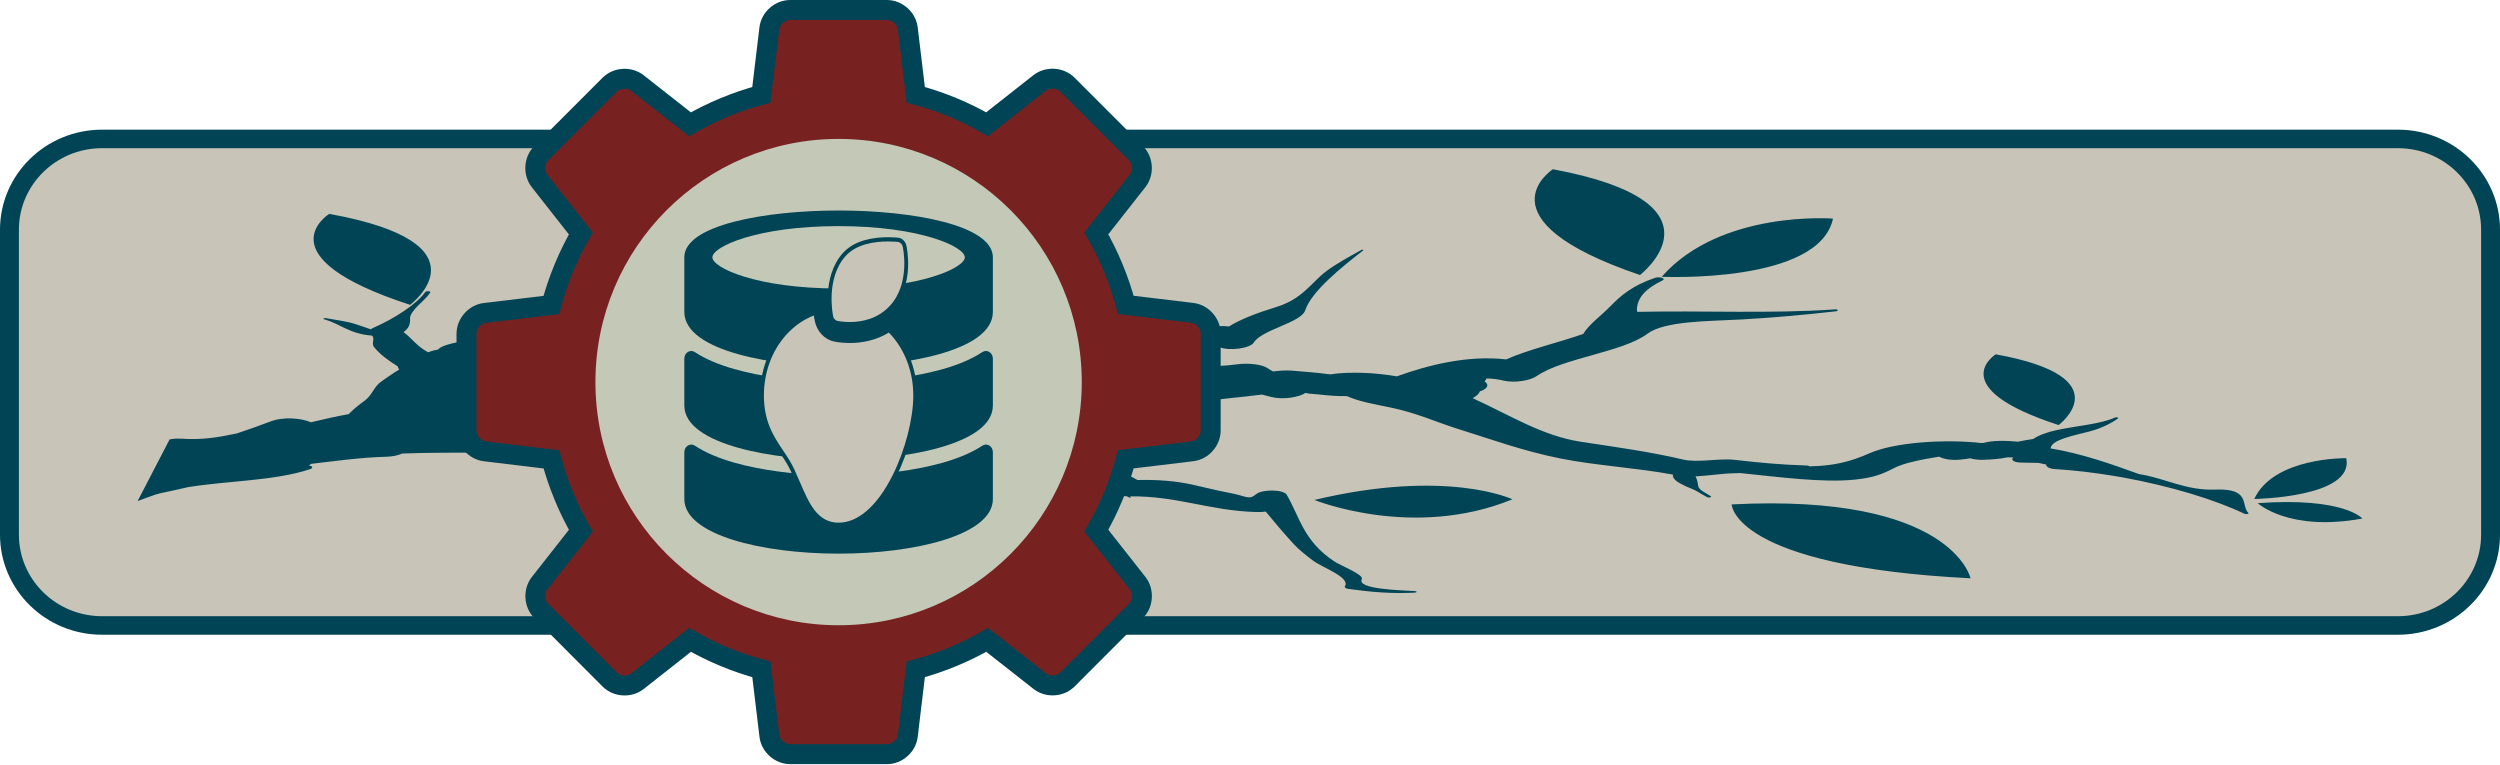
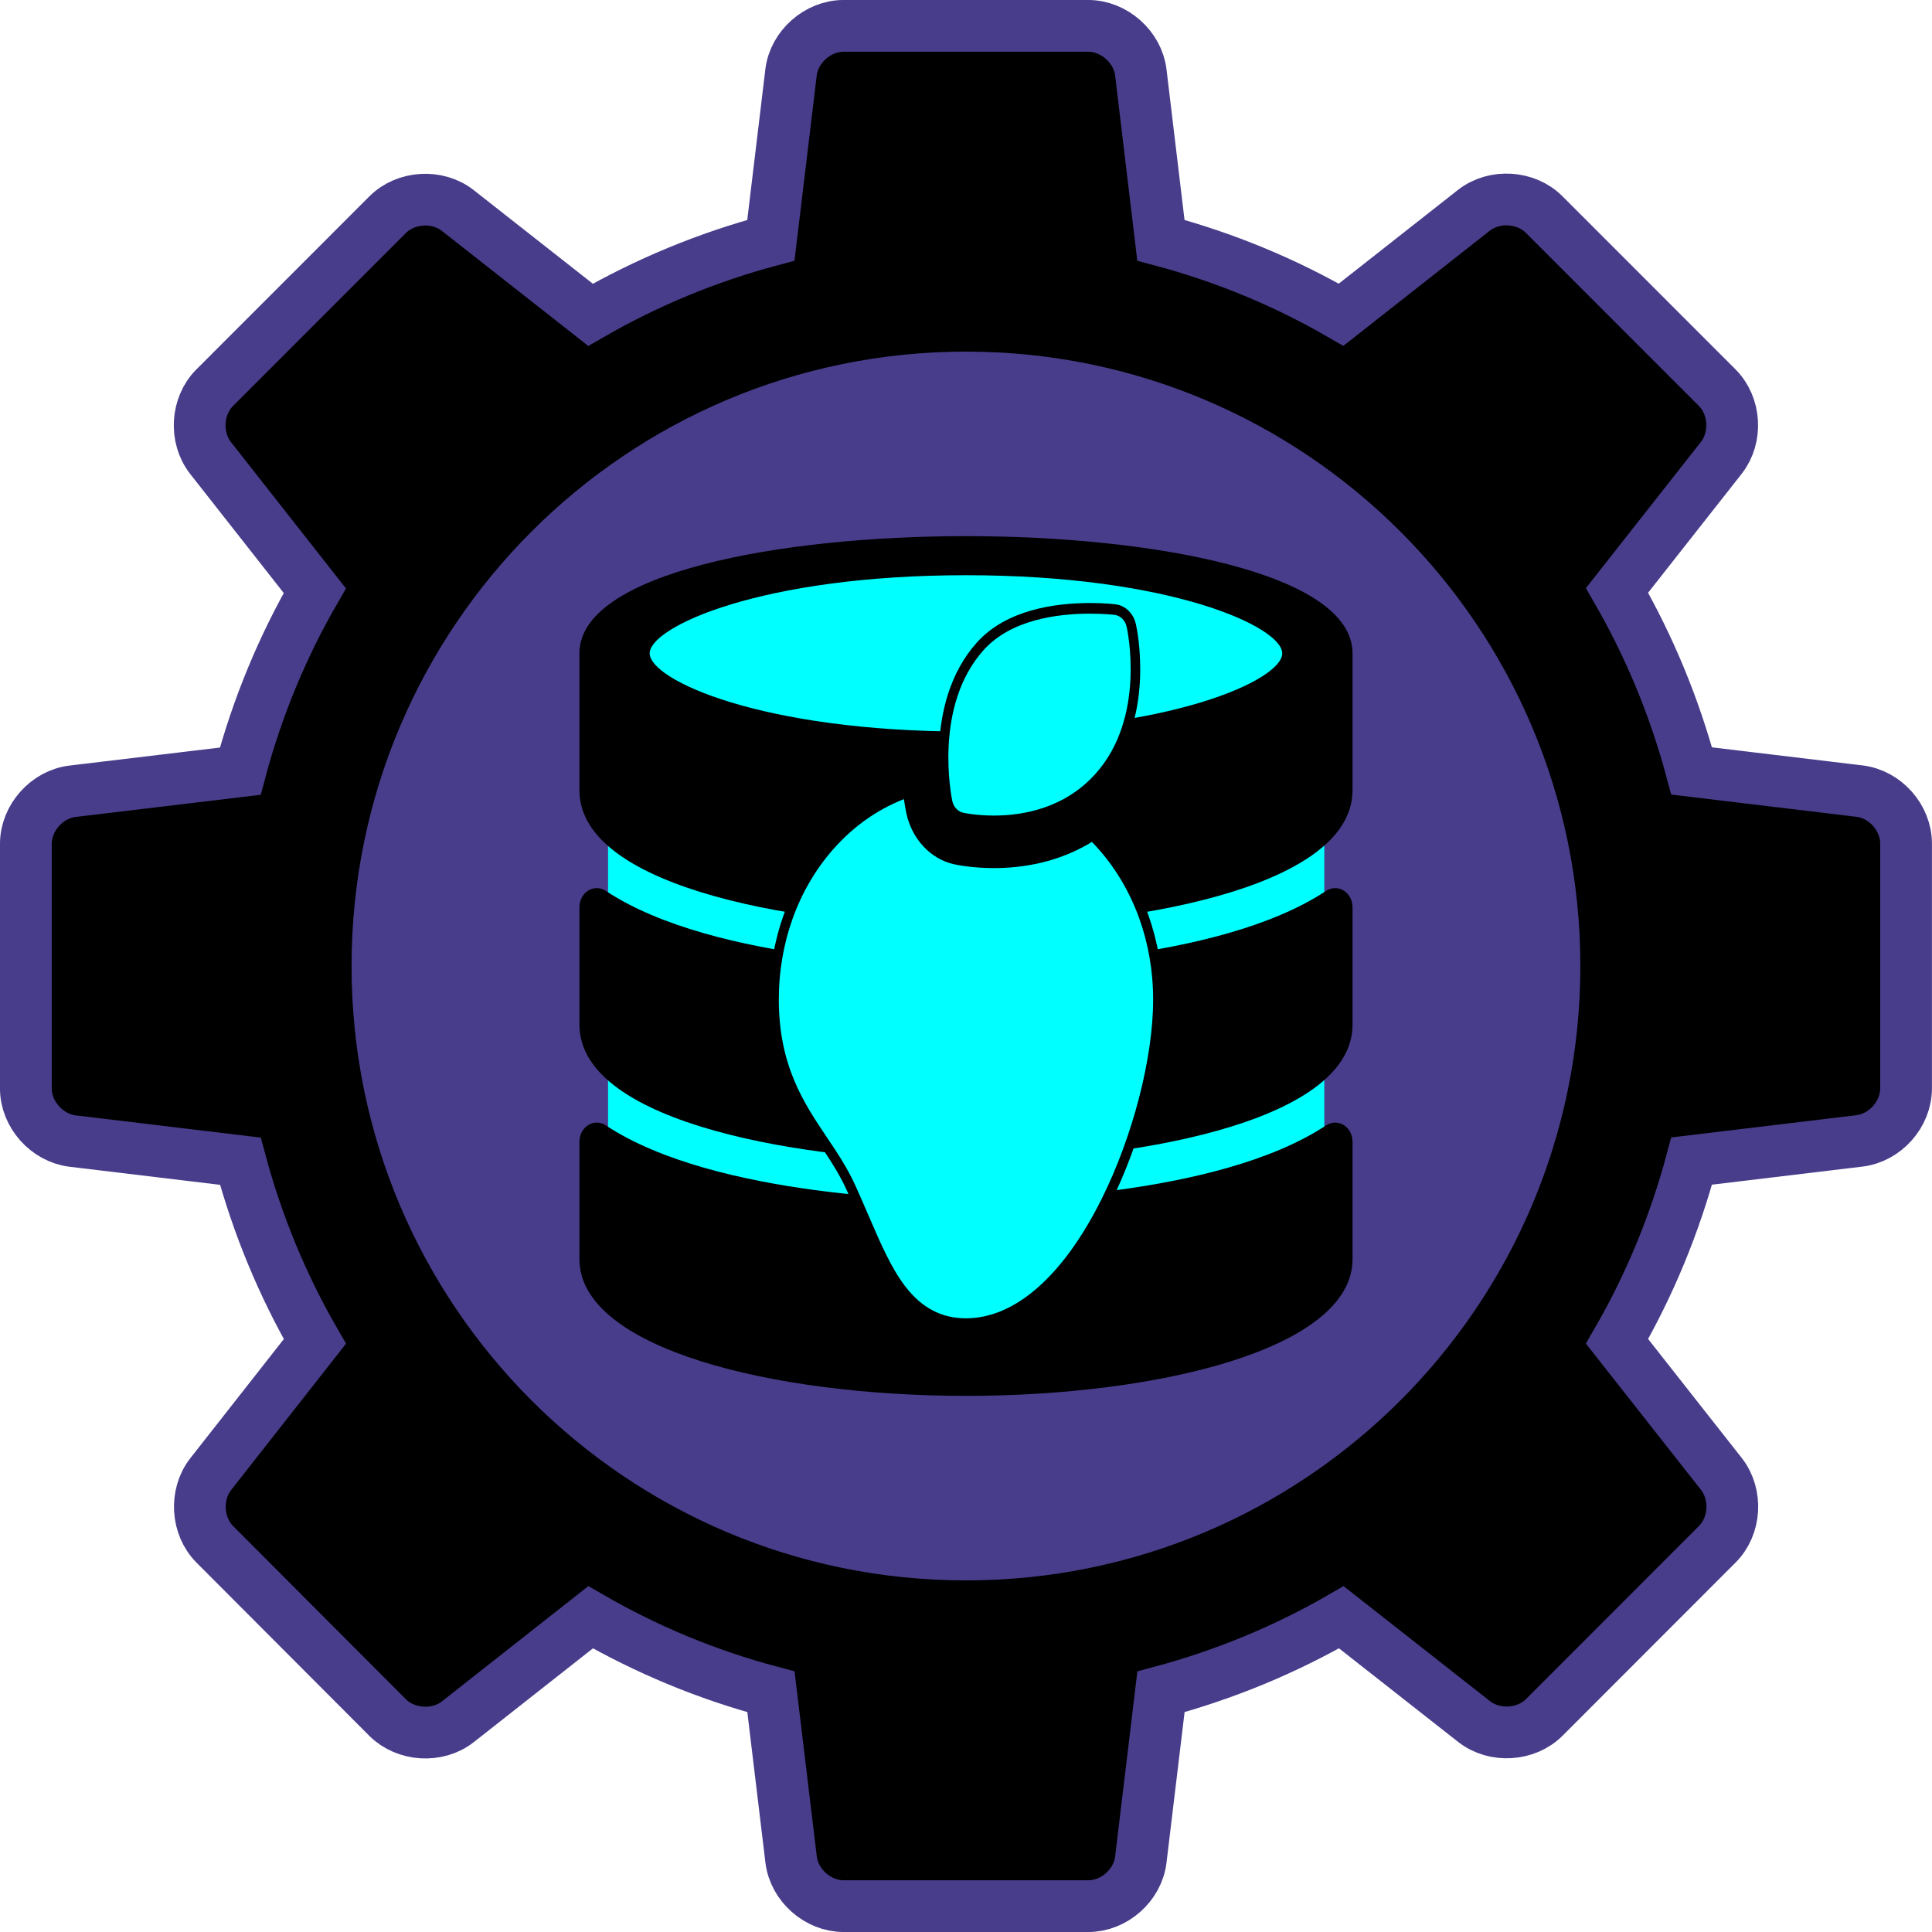
- <svg xmlns="http://www.w3.org/2000/svg" width="401.061" height="122.59" version="1.1" viewBox="0 0 106.1 32.434" id="svg42">
-   <defs id="defs46" />
-   <g id="g38" transform="matrix(0.35938,0,0,0.35938,19.72379,3.488367)">
-     <g id="g36" transform="matrix(2.1905,0,0,2.5297,3.8238,-9.2207)" />
-     <g id="g147" transform="matrix(0.6880511,0,0,0.6880511,15.65307,11.77965)" style="fill:#004455">
-       <g id="g974">
-         <g transform="matrix(4.024195,0,0,3.945496,205.8946,-1027.095)" id="g4" style="fill:#c8c4b7;stroke:#004455;stroke-width:0.806">
-           <rect x="-76.241" y="258.45" width="105.83" height="21.167" ry="3.951" id="rect2" style="fill:#c8c4b7;stroke:#004455;stroke-width:0.806" />
-         </g>
-         <path d="m 87.373,18.041 c 0,0 2.728,-2.027 -2.669,-3.002 0,0 -2.259,1.402 2.669,3.002 z m -23.182,3.151 c 0,0 -2.775,-1.318 -8.405,0.028 0,0 4.191,1.701 8.405,-0.028 z m -50.22,-12.114 c 0,0 -2.905,1.804 3.432,3.86 0,0 3.506,-2.607 -3.432,-3.86 z m 16.119,1.544 c 0,0 -3.081,-0.05 -3.903,1.732 0,0 4.263,-0.059 3.903,-1.732 z m 0.686,2.562 c 0,0 -0.771,-0.914 -4.441,-0.653 0,0 1.315,1.228 4.441,0.653 z m 64.901,7.995 c 0,0 4.261,-0.06 3.903,-1.732 0,0 -3.083,-0.05 -3.903,1.732 z m 4.587,0.829 c 0,0 -0.771,-0.914 -4.442,-0.652 0.003,1.85e-4 1.317,1.228 4.442,0.652 z m -34.357,-14.825 c 0,0 -3.284,2.118 3.697,4.489 0,0 3.978,-3.058 -3.697,-4.489 z m 4.62,4.564 c -5.29e-4,9.53e-4 6.681,0.312 7.269,-2.468 0,0 -4.767,-0.378 -7.269,2.468 z m 13.108,12.798 c 0,0 -0.782,-3.617 -10.139,-3.136 -5.3e-4,9.53e-4 0.044,2.625 10.139,3.136 z m -76.991,-3.569 c -0.267,0.086 -0.538,0.194 -0.807,0.292 l 1.358,-2.616 c 0.137,-0.029 0.302,-0.045 0.493,-0.031 l 0.001,-0.003 c 0.867,0.068 1.623,-0.064 2.358,-0.221 0.489,-0.164 0.975,-0.333 1.422,-0.505 0.56,-0.217 1.315,-0.145 1.726,0.031 0.519,-0.124 1.054,-0.248 1.609,-0.347 0.008,-0.01 0.018,-0.02 0.028,-0.03 l -0.005,-3.97e-4 c 0.01,-0.011 0.022,-0.019 0.032,-0.029 0.17,-0.172 0.37,-0.331 0.601,-0.499 0.359,-0.262 0.385,-0.595 0.731,-0.832 0.239,-0.164 0.477,-0.339 0.752,-0.501 -0.039,-0.043 -0.06,-0.087 -0.063,-0.133 l -0.009,-0.006 c -0.422,-0.262 -0.766,-0.523 -0.999,-0.818 -0.126,-0.158 0.061,-0.381 -0.095,-0.485 -0.938,-0.068 -1.321,-0.489 -2.029,-0.695 -0.066,-0.019 0.008,-0.058 0.08,-0.045 0.473,0.088 0.936,0.138 1.335,0.279 0.197,0.069 0.393,0.129 0.573,0.196 0.025,-0.02 0.053,-0.041 0.094,-0.058 0.934,-0.408 1.849,-1.012 2.222,-1.528 0.036,-0.051 0.239,-0.036 0.209,0.016 -0.198,0.344 -0.872,0.766 -0.859,1.109 0.01,0.236 -0.04,0.406 -0.277,0.581 0.348,0.253 0.506,0.528 0.907,0.775 0.045,0.027 0.092,0.054 0.139,0.08 0.025,-0.011 0.053,-0.022 0.08,-0.032 0.102,-0.037 0.217,-0.064 0.337,-0.083 0.193,-0.229 0.912,-0.323 1.429,-0.425 0.24,-0.047 0.542,-0.051 0.784,-0.012 0.116,-0.001 0.231,0.002 0.349,0.011 0.233,-0.086 0.482,-0.165 0.722,-0.246 -0.083,-0.047 -0.103,-0.108 0.007,-0.177 0.176,-0.113 0.382,-0.213 0.616,-0.301 0.084,-0.049 0.17,-0.097 0.258,-0.144 0.057,-0.119 0.104,-0.237 0.184,-0.326 0.077,-0.087 0.252,-0.113 0.424,-0.101 0.17,-0.111 0.351,-0.219 0.551,-0.322 0.02,-0.095 -0.018,-0.187 0.043,-0.305 0.128,-0.246 0.57,-0.391 0.588,-0.667 0.003,-0.057 0.149,-0.094 0.27,-0.087 0.165,-0.204 0.353,-0.406 0.507,-0.609 0.039,-0.051 0.224,-0.037 0.209,0.016 -0.097,0.333 -0.107,0.677 -0.263,1.006 -0.083,0.174 -0.088,0.391 -0.285,0.558 0.054,0.084 0.093,0.17 0.021,0.261 -0.283,0.357 -0.926,0.639 -1.42,0.954 -0.022,0.042 -0.043,0.083 -0.067,0.125 -0.049,0.089 -0.236,0.163 -0.429,0.233 -0.028,0.012 -0.058,0.022 -0.089,0.031 -0.102,0.036 -0.2,0.07 -0.277,0.105 -0.341,0.153 -0.533,0.438 -0.97,0.55 l -0.011,0.002 c -0.014,0.037 -0.049,0.075 -0.118,0.114 -0.318,0.183 -0.622,0.356 -1.001,0.515 -0.075,0.178 -0.176,0.357 -0.298,0.537 6.35e-4,0.017 -0.001,0.035 -0.006,0.054 l 0.067,0.002 c 0.398,0.01 0.682,0.09 0.789,0.205 0.384,-0.161 0.766,-0.321 1.111,-0.495 0.033,-0.017 0.099,0.002 0.077,0.02 -0.283,0.248 -0.692,0.461 -1.166,0.653 -0.011,0.021 -0.022,0.043 -0.044,0.066 -0.113,0.122 0.235,0.22 0.772,0.295 0.061,4.4e-5 0.118,-0.001 0.18,0.002 0.29,0.016 0.581,0.03 0.87,0.044 0.042,-0.001 0.082,-0.003 0.126,-0.002 1.68,0.024 3.345,0.088 5.017,-0.009 0.378,-0.022 0.813,0.078 1.124,0.163 0.057,-0.024 0.142,-0.052 0.259,-0.084 0.47,-0.129 1.095,-0.06 1.415,0.111 l 0.041,0.015 c 0.613,-0.008 1.225,-0.009 1.834,0.001 0.577,-0.052 1.112,-0.121 1.318,-0.155 1.225,-0.205 1.501,-0.304 2.943,-0.151 0.743,0.077 1.389,0.242 2.09,0.356 0.203,0.033 0.417,0.054 0.634,0.071 0.047,-0.011 0.09,-0.022 0.144,-0.032 1.375,-0.241 3.202,-0.15 4.626,-0.354 0.548,-0.217 1.152,-0.42 1.605,-0.628 0.508,-0.234 1.066,-0.466 1.695,-0.66 0.155,-0.133 0.238,-0.266 0.21,-0.39 -0.047,-0.205 0.292,-0.35 0.735,-0.431 0.925,-0.17 1.544,-0.567 2.578,-0.903 0.203,-0.065 0.525,-0.074 0.792,-0.041 0.511,-0.315 1.189,-0.575 2.002,-0.823 1.134,-0.346 1.49,-1.043 2.128,-1.521 0.431,-0.322 0.965,-0.609 1.496,-0.907 0.031,-0.018 0.102,0.002 0.077,0.02 -0.929,0.716 -2.204,1.748 -2.467,2.547 -0.173,0.527 -1.849,0.819 -2.183,1.369 -0.145,0.237 -1.034,0.377 -1.476,0.185 -0.246,0.106 -0.444,0.228 -0.529,0.392 -0.033,0.063 -0.11,0.122 -0.211,0.172 -0.003,0.019 -0.009,0.036 -0.021,0.055 -0.018,0.026 -0.104,0.215 -0.112,0.122 2.57e-4,0.018 0.006,0.036 0.011,0.054 l 0.015,0.018 c 0.562,0.016 1.088,-0.004 1.643,-0.079 0.434,-0.059 1.036,0.002 1.266,0.167 0.074,0.051 0.153,0.097 0.236,0.139 0.275,-0.035 0.547,-0.055 0.81,-0.034 0.491,0.039 1.061,0.085 1.609,0.156 0.87,-0.125 1.914,-0.072 2.833,0.085 1.287,-0.463 2.985,-0.911 4.642,-0.719 0.938,-0.421 2.221,-0.712 3.267,-1.081 0.253,-0.416 0.774,-0.783 1.163,-1.184 0.447,-0.46 0.923,-0.864 1.88,-1.195 0.203,-0.07 0.498,0.026 0.319,0.111 -0.733,0.353 -1.03,0.72 -1.081,1.172 -0.008,0.053 0.001,0.106 0.015,0.159 2.774,-0.061 5.67,0.086 8.396,-0.106 0.119,-0.008 0.155,0.068 0.041,0.081 -1.3,0.149 -2.638,0.27 -3.981,0.346 -1.411,0.079 -3.289,0.055 -4.027,0.608 -1.05,0.788 -3.605,1.03 -4.701,1.799 -0.258,0.181 -0.931,0.309 -1.436,0.183 -0.23,-0.057 -0.467,-0.081 -0.703,-0.083 5.29e-4,0.013 -0.001,0.027 -0.009,0.04 -0.016,0.03 -0.038,0.059 -0.062,0.087 0.209,0.126 0.136,0.317 -0.2,0.419 -0.024,0.056 -0.053,0.106 -0.13,0.17 -0.051,0.043 -0.113,0.081 -0.175,0.12 1.555,0.704 2.947,1.603 4.611,1.853 1.516,0.229 2.947,0.426 4.324,0.752 0.612,0.145 1.536,-0.065 2.202,0.014 0.998,0.117 2.005,0.21 3.044,0.238 0.061,9.53e-4 0.089,0.017 0.101,0.036 1.05,-0.019 1.736,-0.192 2.567,-0.557 1.075,-0.472 3.21,-0.604 4.74,-0.433 0.027,-7.14e-4 0.052,-0.002 0.079,-0.001 0.391,-0.117 0.953,-0.102 1.472,-0.056 0.21,-0.042 0.428,-0.081 0.651,-0.114 0.231,-0.157 0.577,-0.287 1.01,-0.381 0.788,-0.171 1.877,-0.256 2.457,-0.529 0.059,-0.029 0.179,0.004 0.135,0.036 -0.279,0.203 -0.714,0.424 -1.209,0.553 -0.67,0.175 -1.601,0.346 -1.652,0.703 l -0.009,0.016 c 1.381,0.232 2.617,0.68 3.755,1.09 0.04,0.007 0.072,0.012 0.09,0.016 1.052,0.179 1.922,0.689 3.147,0.643 1.522,-0.057 1.079,0.663 1.409,0.994 0.042,0.041 -0.104,0.063 -0.168,0.032 -1.258,-0.601 -3.14,-1.175 -5.152,-1.54 -0.118,-0.018 -0.234,-0.039 -0.351,-0.06 -0.844,-0.141 -1.704,-0.246 -2.551,-0.297 -0.225,-0.014 -0.38,-0.106 -0.358,-0.192 l -0.331,-0.069 c -0.239,-0.006 -0.48,-0.013 -0.719,-0.014 -0.32,-4.23e-4 -0.476,-0.115 -0.347,-0.217 -0.084,-0.003 -0.164,-0.004 -0.246,-0.006 -0.288,0.06 -0.616,0.094 -1.067,0.106 -0.174,0.004 -0.363,-0.021 -0.517,-0.064 -0.108,0.019 -0.234,0.037 -0.41,0.055 -0.396,0.042 -0.717,-0.023 -0.907,-0.125 -0.78,0.122 -1.516,0.278 -1.901,0.477 -0.508,0.263 -0.868,0.413 -1.687,0.498 -1.363,0.141 -3.289,-0.119 -4.853,-0.279 -0.107,0.003 -0.212,0.008 -0.316,0.01 -0.467,0.009 -1.05,0.105 -1.584,0.13 0.073,0.138 0.094,0.281 0.117,0.419 0.023,0.154 0.327,0.294 0.532,0.422 0.065,0.04 -0.088,0.08 -0.158,0.041 -0.15,-0.084 -0.302,-0.167 -0.441,-0.254 -0.12,-0.075 -0.289,-0.126 -0.433,-0.194 -0.303,-0.143 -0.533,-0.255 -0.58,-0.447 -0.006,-0.021 0.004,-0.041 0.016,-0.059 -1.528,-0.289 -3.307,-0.387 -4.814,-0.692 -1.583,-0.32 -2.929,-0.814 -4.314,-1.247 -0.934,-0.292 -1.747,-0.674 -2.814,-0.899 -0.792,-0.167 -1.352,-0.251 -1.905,-0.495 -0.394,0.005 -0.804,-0.026 -1.212,-0.073 -0.118,-0.007 -0.238,-0.017 -0.361,-0.03 -0.069,-0.008 -0.132,-0.02 -0.19,-0.034 -0.273,0.186 -0.949,0.298 -1.439,0.175 -0.145,-0.036 -0.279,-0.071 -0.408,-0.105 -0.464,0.06 -0.942,0.109 -1.46,0.164 -1.283,0.138 -2.751,0.445 -3.942,0.686 -1.697,0.343 -3.108,0.799 -4.657,1.204 0.187,0.049 0.375,0.098 0.558,0.145 1.568,0.4 3.166,0.819 4.22,1.429 0.804,-0.022 1.576,0.032 2.315,0.192 0.51,0.111 1.006,0.244 1.53,0.341 0.833,0.154 0.866,0.335 1.202,0.059 0.243,-0.2 1.152,-0.202 1.288,0.035 0.557,0.957 0.711,1.972 2.035,2.838 0.241,0.158 1.246,0.555 1.151,0.738 -0.224,0.431 1.583,0.47 2.261,0.512 0.097,0.006 0.079,0.06 -0.011,0.064 -1.027,0.052 -1.872,-0.027 -2.84,-0.161 -0.098,-0.014 -0.153,-0.067 -0.129,-0.104 0.252,-0.387 -0.974,-0.802 -1.365,-1.103 -0.298,-0.228 -0.59,-0.457 -0.812,-0.699 -0.415,-0.454 -0.806,-0.912 -1.181,-1.372 -0.128,0.016 -0.266,0.023 -0.421,0.018 -1.967,-0.057 -3.341,-0.689 -5.338,-0.665 0.009,0.012 0.02,0.023 0.028,0.036 0.012,0.015 -0.038,0.026 -0.063,0.012 -0.035,-0.018 -0.068,-0.034 -0.103,-0.051 -0.275,-0.003 -0.573,-0.052 -0.709,-0.147 -0.088,-0.061 -0.18,-0.119 -0.278,-0.176 -0.898,-0.203 -1.96,-0.301 -2.777,-0.583 -1.029,-0.355 -2.111,-0.679 -3.222,-0.994 l -0.062,-0.017 c -0.758,-0.023 -1.471,-0.065 -2.183,-0.145 -0.464,0.046 -1.004,-0.003 -1.432,-0.2 l -0.029,-0.015 c -0.269,-0.047 -0.545,-0.096 -0.822,-0.15 -2.386,0.205 -4.775,0.146 -7.212,-0.022 -1.441,0.303 -3.658,0.332 -5.051,0.462 -2.303,0.214 -4.64,0.084 -6.975,0.171 -0.17,0.078 -0.407,0.13 -0.693,0.138 -1.104,0.03 -2.131,0.18 -3.183,0.302 -0.025,0.024 -0.053,0.046 -0.089,0.067 0.153,0.021 0.202,0.105 0.054,0.156 -1.497,0.499 -3.46,0.488 -5.184,0.764 -0.388,0.092 -0.788,0.18 -1.196,0.264 -0.046,0.014 -0.094,0.025 -0.138,0.04 z m 44.16,-5.599 0.008,-0.006 z" id="path6" style="fill:#004455;stroke-width:1.496" transform="matrix(4.044133,0,0,4.044133,-102.523,-31.22766)" />
-         <g transform="matrix(1.45338,0,0,1.45338,-93.36816,-17.12031)" id="g14">
-           <g transform="matrix(3.5156,0,0,3.5156,48.788,-8.5286)" id="g10" style="fill:#782121;stroke:#004455;stroke-width:0.67">
-             <path d="M 24.38,10.175 22.149,9.907 C 21.921,9.056 21.587,8.252 21.157,7.506 l 1.387,-1.763 c 0.212,-0.271 0.188,-0.69 -0.057,-0.934 l -2.299,-2.3 C 19.946,2.266 19.526,2.24 19.254,2.452 L 17.488,3.841 C 16.745,3.411 15.941,3.077 15.092,2.851 L 14.825,0.62 C 14.784,0.279 14.469,0 14.125,0 H 10.873 C 10.529,0 10.214,0.279 10.174,0.62 L 9.906,2.851 C 9.056,3.078 8.251,3.413 7.508,3.842 L 5.743,2.455 C 5.473,2.243 5.053,2.268 4.81,2.511 L 2.51,4.812 C 2.268,5.054 2.243,5.474 2.456,5.746 L 3.842,7.51 C 3.412,8.254 3.078,9.059 2.851,9.91 l -2.23,0.267 C 0.28,10.217 0,10.532 0,10.877 v 3.252 c 0,0.344 0.279,0.657 0.621,0.699 l 2.231,0.268 c 0.228,0.848 0.561,1.652 0.991,2.396 l -1.386,1.766 c -0.211,0.271 -0.187,0.69 0.057,0.934 l 2.296,2.301 c 0.243,0.242 0.663,0.269 0.933,0.057 l 1.766,-1.39 c 0.744,0.43 1.548,0.765 2.398,0.991 l 0.268,2.23 c 0.041,0.342 0.355,0.62 0.699,0.62 h 3.252 c 0.345,0 0.659,-0.278 0.699,-0.62 l 0.268,-2.23 c 0.851,-0.228 1.655,-0.562 2.398,-0.991 l 1.766,1.387 c 0.271,0.212 0.69,0.187 0.933,-0.056 l 2.299,-2.301 c 0.244,-0.242 0.269,-0.662 0.056,-0.935 l -1.388,-1.764 c 0.431,-0.744 0.764,-1.548 0.992,-2.397 l 2.23,-0.268 C 24.721,14.785 25,14.473 25,14.127 v -3.252 c 0.001,-0.346 -0.277,-0.659 -0.62,-0.7 z M 12.501,18.75 c -3.452,0 -6.25,-2.798 -6.25,-6.25 0,-3.452 2.798,-6.25 6.25,-6.25 3.452,0 6.25,2.798 6.25,6.25 0,3.452 -2.797,6.25 -6.25,6.25 z" id="path8" style="fill:#782121;stroke:#004455;stroke-width:0.67" />
-           </g>
-           <circle cx="92.733" cy="35.418" r="28.719" id="circle12" style="fill:#c4c8b7;stroke-width:1.067" />
-         </g>
-         <path id="path6-7" d="m 41.408,4.907 c -12.754,0 -26.481,2.514 -26.481,8.031 v 9.37 c 0,6.875 15.835,9.37 26.481,9.37 10.646,0 26.481,-2.495 26.481,-9.37 V 12.939 C 67.889,7.421 54.161,4.907 41.408,4.907 Z m 0,13.386 c -14.019,0 -21.666,-3.537 -21.666,-5.354 0,-1.817 7.648,-5.354 21.666,-5.354 14.019,0 21.666,3.537 21.666,5.354 0,1.817 -7.648,5.354 -21.666,5.354 z" style="fill:#004455;stroke-width:0.119" />
-         <path id="path8-5" d="m 66.069,45.279 c -7.476,4.951 -22.457,5.139 -24.661,5.139 -2.204,0 -17.185,-0.188 -24.661,-5.139 -0.809,-0.536 -1.819,0.083 -1.819,1.13 v 8.025 c 0,6.152 13.321,9.37 26.481,9.37 13.16,0 26.481,-3.218 26.481,-9.37 v -8.025 c -1.12e-4,-1.047 -1.01,-1.666 -1.819,-1.13 z" style="fill:#004455;stroke-width:0.119" />
-         <path id="path10" d="m 66.069,29.216 c -7.476,4.951 -22.457,5.139 -24.661,5.139 -2.204,0 -17.185,-0.188 -24.661,-5.139 -0.809,-0.536 -1.819,0.083 -1.819,1.13 v 8.025 c 0,6.875 15.835,9.37 26.481,9.37 10.646,0 26.481,-2.495 26.481,-9.37 V 30.346 C 67.89,29.299 66.88,28.68 66.071,29.216 Z" style="fill:#004455;stroke-width:0.119" />
-         <g id="g18" transform="matrix(0.08606267,0,0,0.0957066,19.37689,9.852773)" style="fill:#c8c4b7;stroke:#004455;stroke-width:7.615;stroke-opacity:1">
-           <path id="path14" d="M 387.55,12.169 C 386.028,6.088 380.884,1.595 374.654,0.903 374.322,0.865 366.396,0 354.88,0 c -27.512,0 -65.012,4.698 -87.426,27.077 -41.959,41.9 -26.717,108.88 -26.049,111.71 1.35,5.705 5.899,10.101 11.646,11.255 0.427,0.086 10.626,2.1 25.095,2.1 23.995,0 57.967,-5.361 83.543,-30.904 42.05,-41.993 26.542,-106.35 25.861,-109.06 z" style="fill:#c8c4b7;stroke:#004455;stroke-width:7.61;stroke-opacity:1" />
-           <path style="fill:#c8c4b7;stroke:#004455;stroke-opacity:1" id="path16" d="m 364.77,170.18 c -2.586,-2.66 -5.257,-5.209 -8,-7.651 -27.105,15.739 -56.4,19.606 -78.627,19.606 -17.156,0 -29.646,-2.414 -31,-2.687 -17.188,-3.451 -30.9,-16.704 -34.936,-33.769 -0.403,-1.706 -1.516,-6.756 -2.472,-14.154 -23.495,7.42 -44.882,20.53 -62.505,38.655 -28.385,29.195 -44.017,68.22 -44.017,109.89 0,48.621 20.642,76.261 38.854,100.65 8.239,11.033 16.023,21.455 22.243,33.703 3.792,7.465 7.281,14.742 10.656,21.78 9.741,20.313 18.153,37.858 29.558,51.325 13.947,16.471 30.787,24.477 51.482,24.477 40.465,0 79.929,-30.918 111.12,-87.06 25.307,-45.548 41.658,-102.41 41.658,-144.87 0.001,-41.665 -15.631,-80.69 -44.015,-109.89 z" />
+ <svg xmlns="http://www.w3.org/2000/svg" width="79.997" height="80" version="1.1" viewBox="0 0 82.393 70.592">
+   <g transform="matrix(.97324 0 0 .97324 1.1026 .94466)">
+     <g transform="matrix(3.2957 0 0 3.2957 0 -5.9019)" stroke="#483d8b" stroke-width=".688">
+       <path d="m24.38 10.175-2.231-0.268c-0.228-0.851-0.562-1.655-0.992-2.401l1.387-1.763c0.212-0.271 0.188-0.69-0.057-0.934l-2.299-2.3c-0.242-0.243-0.662-0.269-0.934-0.057l-1.766 1.389c-0.743-0.43-1.547-0.764-2.396-0.99l-0.267-2.231c-0.041-0.341-0.356-0.62-0.7-0.62h-3.252c-0.344 0-0.659 0.279-0.699 0.62l-0.268 2.231c-0.85 0.227-1.655 0.562-2.398 0.991l-1.765-1.387c-0.27-0.212-0.69-0.187-0.933 0.056l-2.3 2.301c-0.242 0.242-0.267 0.662-0.054 0.934l1.386 1.764c-0.43 0.744-0.764 1.549-0.991 2.4l-2.23 0.267c-0.341 0.04-0.621 0.355-0.621 0.7v3.252c0 0.344 0.279 0.657 0.621 0.699l2.231 0.268c0.228 0.848 0.561 1.652 0.991 2.396l-1.386 1.766c-0.211 0.271-0.187 0.69 0.057 0.934l2.296 2.301c0.243 0.242 0.663 0.269 0.933 0.057l1.766-1.39c0.744 0.43 1.548 0.765 2.398 0.991l0.268 2.23c0.041 0.342 0.355 0.62 0.699 0.62h3.252c0.345 0 0.659-0.278 0.699-0.62l0.268-2.23c0.851-0.228 1.655-0.562 2.398-0.991l1.766 1.387c0.271 0.212 0.69 0.187 0.933-0.056l2.299-2.301c0.244-0.242 0.269-0.662 0.056-0.935l-1.388-1.764c0.431-0.744 0.764-1.548 0.992-2.397l2.23-0.268c0.342-0.041 0.621-0.353 0.621-0.699v-3.252c1e-3 -0.346-0.277-0.659-0.62-0.7zm-11.879 8.575c-3.452 0-6.25-2.798-6.25-6.25s2.798-6.25 6.25-6.25 6.25 2.798 6.25 6.25-2.797 6.25-6.25 6.25z" stroke="#483d8b" stroke-width=".688" />
+     </g>
+     <circle cx="41.196" cy="35.296" r="26.923" fill="#483d8b" />
+     <g transform="matrix(1.906 0 0 2.2011 6.1134 -3.5445)">
+       <rect x="10.178" y="14.25" width="16.467" height="7.945" fill="#0ff" />
+       <ellipse transform="matrix(.87405 0 0 .87405 2.7277 2.229)" cx="18.056" cy="10.338" rx="9.043" ry="2.143" fill="#0ff" />
+       <g transform="matrix(.037872 0 0 .036469 9.5192 9.0879)">
+         <path d="m234.67 0c-113.02 0-234.67 20.031-234.67 64v74.667c0 54.781 140.33 74.667 234.67 74.667s234.67-19.885 234.67-74.667v-74.667c-1e-3 -43.969-121.65-64-234.67-64zm0 106.67c-124.23 0-192-28.188-192-42.667s67.771-42.667 192-42.667 192 28.187 192 42.667c0 14.479-67.771 42.667-192 42.667z" />
+         <path d="m453.21 321.71c-66.253 39.454-199.01 40.955-218.54 40.955s-152.29-1.502-218.54-40.955c-7.171-4.27-16.122 0.661-16.122 9.006v63.949c0 49.021 118.05 74.667 234.67 74.667s234.67-25.646 234.67-74.667v-63.949c-1e-3 -8.345-8.952-13.276-16.122-9.006z" />
+         <path d="m453.21 193.71c-66.253 39.454-199.01 40.955-218.54 40.955s-152.29-1.502-218.54-40.955c-7.171-4.27-16.122 0.661-16.122 9.006v63.949c0 54.781 140.33 74.667 234.67 74.667s234.67-19.885 234.67-74.667v-63.949c-1e-3 -8.345-8.952-13.276-16.122-9.006z" />
+       </g>
+       <g transform="matrix(.019402 0 0 .018683 11.965 15.225)" fill="#0ff" stroke="#000" stroke-width="14.307">
+         <g transform="matrix(1.4887,0,0,1.4887,-49.078,-251.56)" fill="#0ff" stroke="#000" stroke-width="7.615">
+           <path d="m387.55 12.169c-1.522-6.081-6.666-10.574-12.896-11.266-0.332-0.038-8.258-0.903-19.774-0.903-27.512 0-65.012 4.698-87.426 27.077-41.959 41.9-26.717 108.88-26.049 111.71 1.35 5.705 5.899 10.101 11.646 11.255 0.427 0.086 10.626 2.1 25.095 2.1 23.995 0 57.967-5.361 83.543-30.904 42.05-41.993 26.542-106.35 25.861-109.06z" stroke-width="7.61" />
+           <path d="m364.77 170.18c-2.586-2.66-5.257-5.209-8-7.651-27.105 15.739-56.4 19.606-78.627 19.606-17.156 0-29.646-2.414-31-2.687-17.188-3.451-30.9-16.704-34.936-33.769-0.403-1.706-1.516-6.756-2.472-14.154-23.495 7.42-44.882 20.53-62.505 38.655-28.385 29.195-44.017 68.22-44.017 109.89 0 48.621 20.642 76.261 38.854 100.65 8.239 11.033 16.023 21.455 22.243 33.703 3.792 7.465 7.281 14.742 10.656 21.78 9.741 20.313 18.153 37.858 29.558 51.325 13.947 16.471 30.787 24.477 51.482 24.477 40.465 0 79.929-30.918 111.12-87.06 25.307-45.548 41.658-102.41 41.658-144.87 1e-3 -41.665-15.631-80.69-44.015-109.89z" />
        </g>
      </g>
    </g>
  </g>
</svg>
